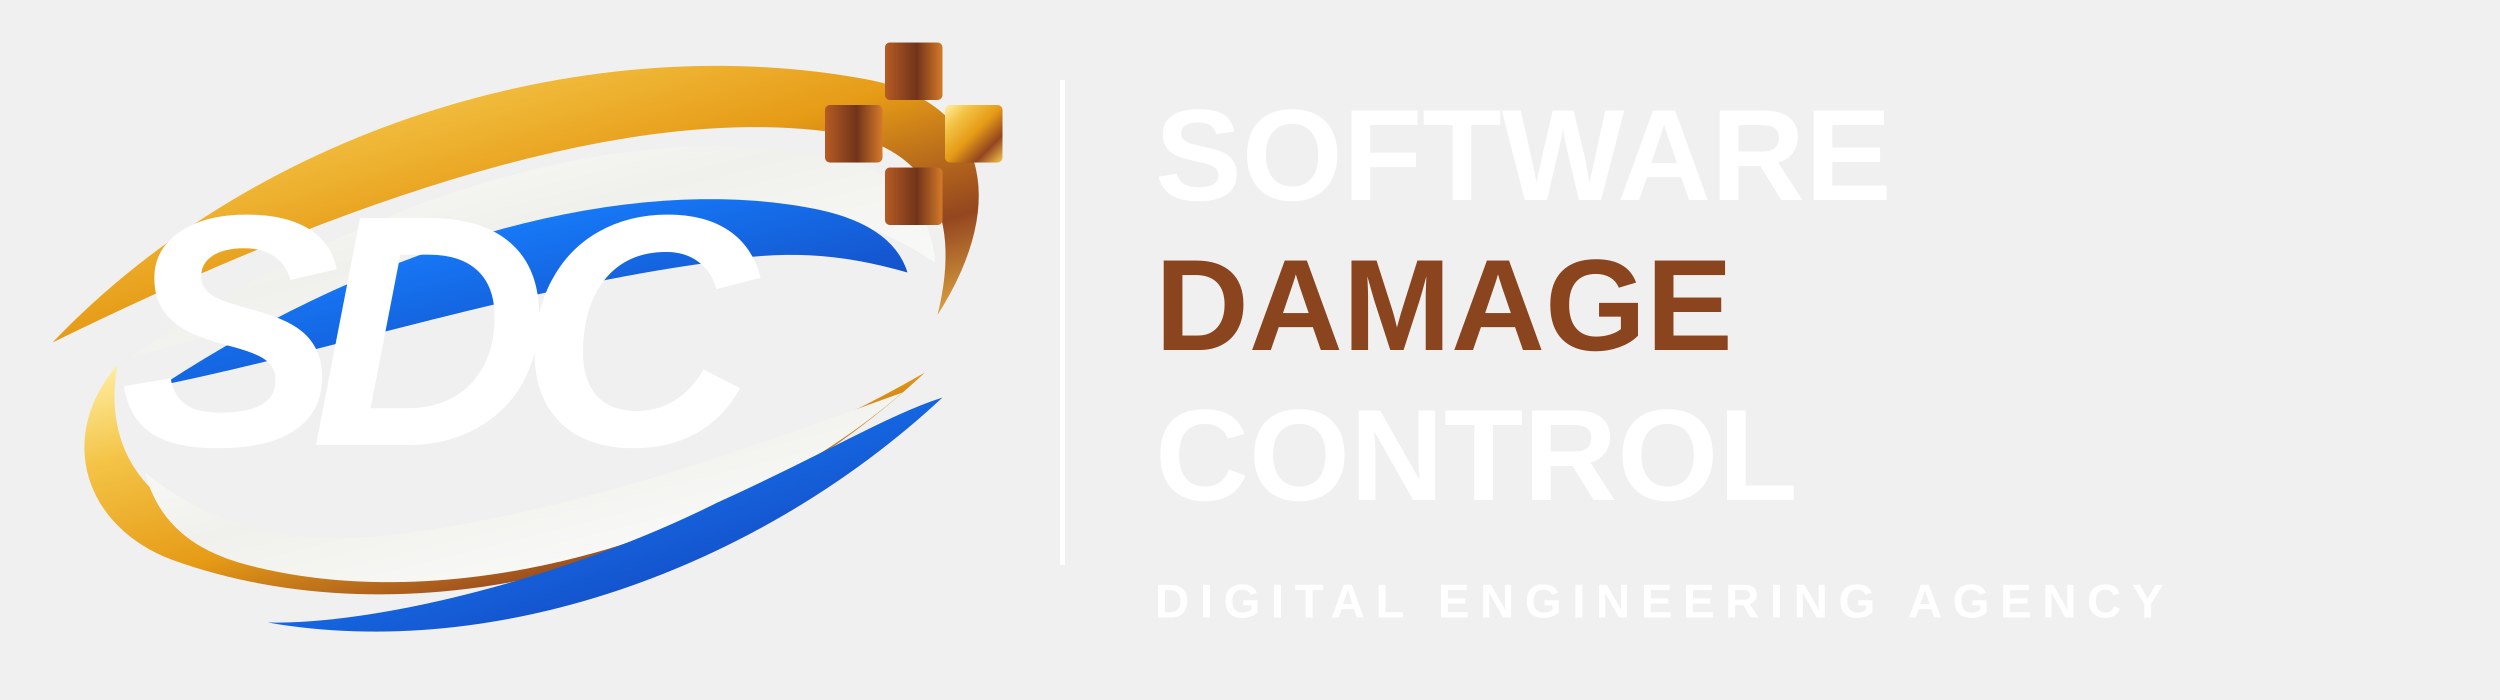
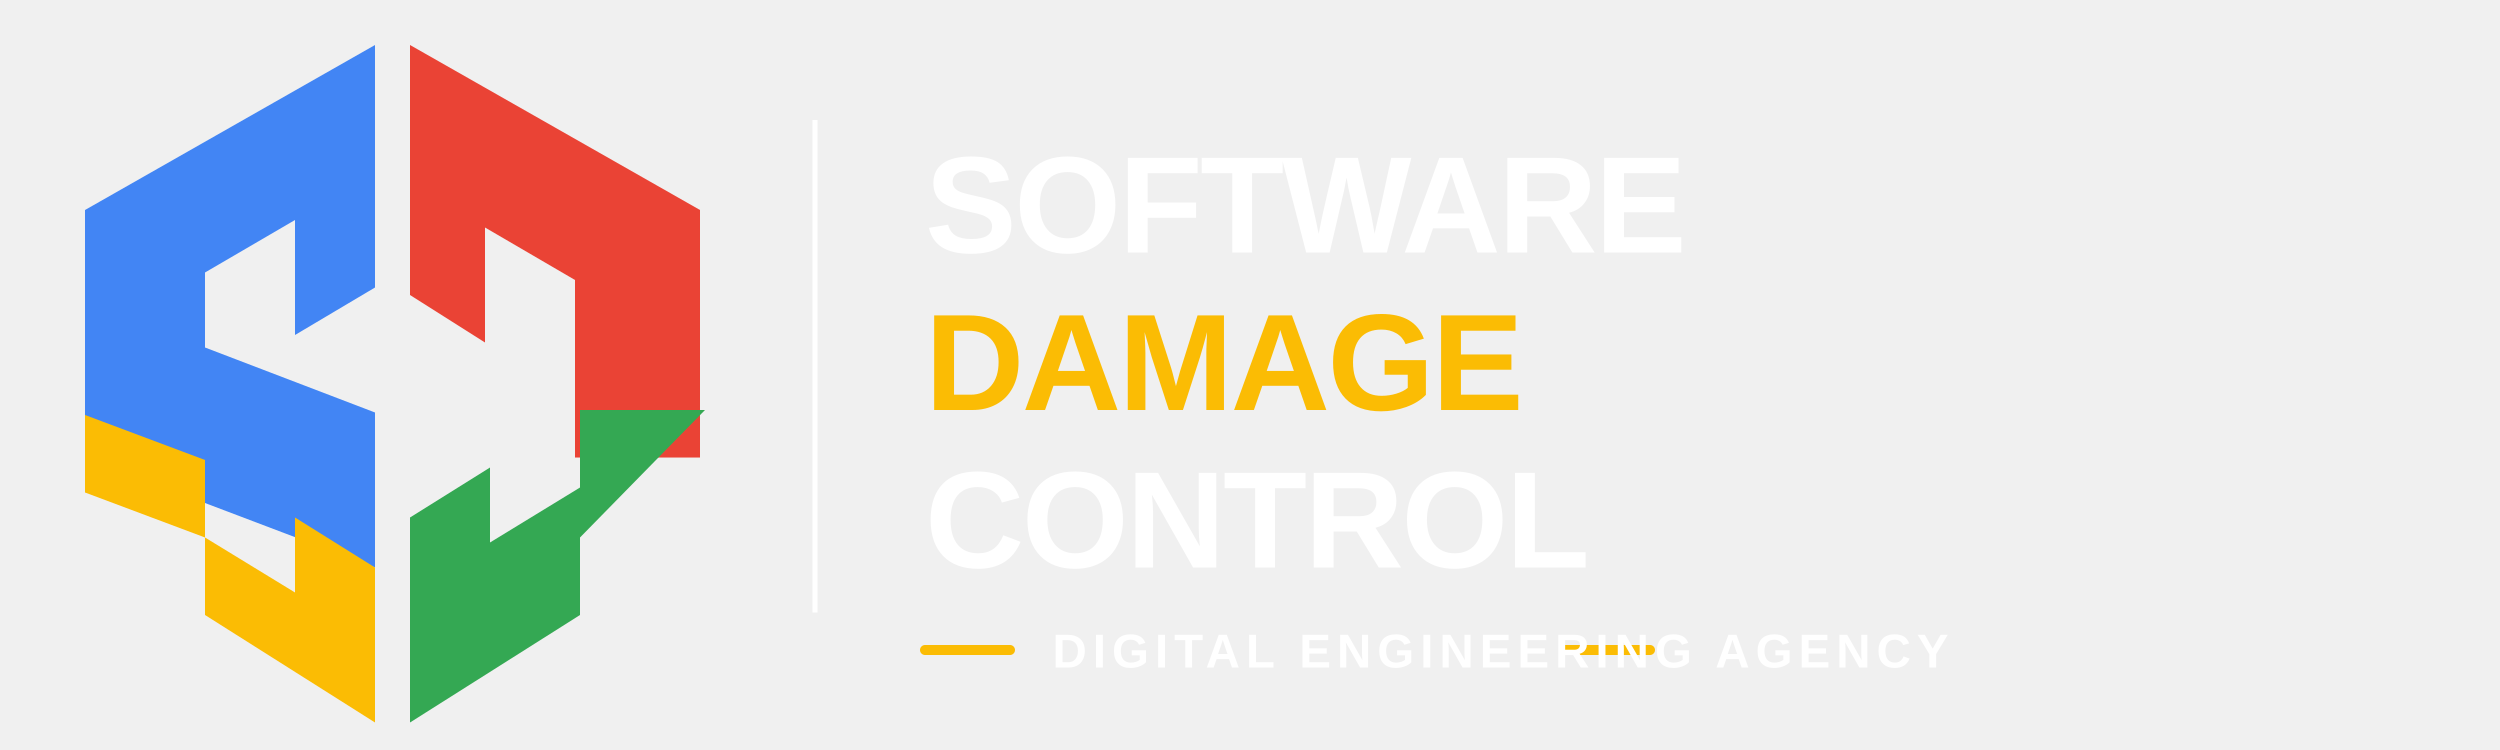
- <svg xmlns="http://www.w3.org/2000/svg" viewBox="0 0 1000 280" role="img" aria-labelledby="title desc">
-   <defs>
-     <linearGradient id="gold" x1="0" y1="0" x2="1" y2="1">
-       <stop offset="0" stop-color="#fff0a8" />
-       <stop offset=".22" stop-color="#f4c447" />
-       <stop offset=".5" stop-color="#e69b16" />
-       <stop offset=".76" stop-color="#94461f" />
-       <stop offset="1" stop-color="#f7c84e" />
-     </linearGradient>
-     <linearGradient id="blue" x1="0" y1="0" x2="1" y2="1">
-       <stop offset="0" stop-color="#60d5ff" />
-       <stop offset=".32" stop-color="#1677f5" />
-       <stop offset=".72" stop-color="#1450c8" />
-       <stop offset="1" stop-color="#091f69" />
-     </linearGradient>
-     <linearGradient id="brown" x1="0" y1="0" x2="1" y2="0">
-       <stop offset="0" stop-color="#b65b24" />
-       <stop offset=".55" stop-color="#713419" />
-       <stop offset="1" stop-color="#d47a2a" />
-     </linearGradient>
-     <linearGradient id="footerWhite" x1="0" y1="0" x2="1" y2="1">
-       <stop offset="0" stop-color="#ffffff" />
-       <stop offset=".42" stop-color="#f0f0ec" />
-       <stop offset="1" stop-color="#ffffff" />
-     </linearGradient>
-   </defs>
-   <g transform="translate(4 4)">
-     <path d="M17 133 C101 45 234 7 344 28 C389 37 401 75 371 122 C382 78 364 54 330 49 C239 36 117 84 17 133Z" fill="url(#gold)" />
-     <path d="M48 139 C145 72 251 41 333 60 C356 65 369 82 370 101 C344 84 323 78 291 81 C215 87 123 119 48 139Z" fill="url(#footerWhite)" />
-     <path d="M61 150 C151 91 248 66 319 79 C342 83 355 92 359 105 C331 97 309 96 280 101 C206 111 133 135 61 150Z" fill="url(#blue)" />
-     <text x="44" y="174" font-family="Arial, Helvetica, sans-serif" font-size="132" font-weight="900" font-style="italic" letter-spacing="-12" fill="#ffffff">SDC</text>
-     <path d="M366 145 C279 226 157 253 65 220 C30 207 18 171 43 142 C36 180 60 205 98 210 C183 223 286 191 366 145Z" fill="url(#gold)" />
-     <path d="M357 153 C290 211 179 244 95 222 C72 216 59 204 54 185 C83 209 118 215 160 209 C233 199 304 172 357 153Z" fill="url(#footerWhite)" />
-     <path d="M373 155 C300 223 195 261 103 245 C145 246 221 228 283 197 C325 178 351 162 373 155Z" fill="url(#blue)" />
-     <g>
-       <rect x="350" y="13" width="23" height="23" rx="2" fill="url(#brown)" />
-       <rect x="326" y="38" width="23" height="23" rx="2" fill="url(#brown)" />
-       <rect x="374" y="38" width="23" height="23" rx="2" fill="url(#gold)" />
-       <rect x="350" y="63" width="23" height="23" rx="2" fill="url(#brown)" />
+ <svg xmlns="http://www.w3.org/2000/svg" viewBox="0 0 1000 300" role="img" aria-labelledby="title desc">
+   <g>
+     <g id="sdc-shield">
+       <path d="M150 18 34 84v99l116 44v-62l-68-26v-30l36-21v46l32-19z" fill="#4285F4" />
+       <path d="m164 18 116 66v99h-50v-71l-36-21v46l-30-19z" fill="#EA4335" />
+       <path d="m34 197 48 18v31l68 43v-62l-32-20v30l-36-22v-31l-48-18z" fill="#FBBC04" />
+       <path d="m164 207 32-20v30l36-22v-31h50l-50 51v31l-68 43z" fill="#34A853" />
    </g>
  </g>
-   <path d="M425 32 V226" stroke="#ffffff" stroke-width="2" />
-   <g font-family="Arial, Helvetica, sans-serif" font-weight="800" font-size="52">
-     <text x="462" y="80" fill="#ffffff">SOFTWARE</text>
-     <text x="462" y="140" fill="#8a451f">DAMAGE</text>
-     <text x="462" y="200" fill="#ffffff">CONTROL</text>
+   <path d="M326 48V245" stroke="#FFFFFF" stroke-width="2" />
+   <g font-family="Manrope,Arial,Helvetica,sans-serif" font-weight="800" font-size="55" letter-spacing="-1">
+     <text x="370" y="101" fill="#FFFFFF">SOFTWARE</text>
+     <text x="370" y="164" fill="#FBBC04">DAMAGE</text>
+     <text x="370" y="227" fill="#FFFFFF">CONTROL</text>
  </g>
-   <text x="462" y="247" fill="#ffffff" font-family="Arial, Helvetica, sans-serif" font-size="19" font-weight="700" letter-spacing="4.2">DIGITAL ENGINEERING AGENCY</text>
+   <path d="M370 260h34m222 0h34" stroke="#FBBC04" stroke-width="4" stroke-linecap="round" />
+   <text x="421" y="267" fill="#FFFFFF" font-family="Manrope,Arial,Helvetica,sans-serif" font-size="19" font-weight="700" letter-spacing="2.4">DIGITAL ENGINEERING AGENCY</text>
</svg>
